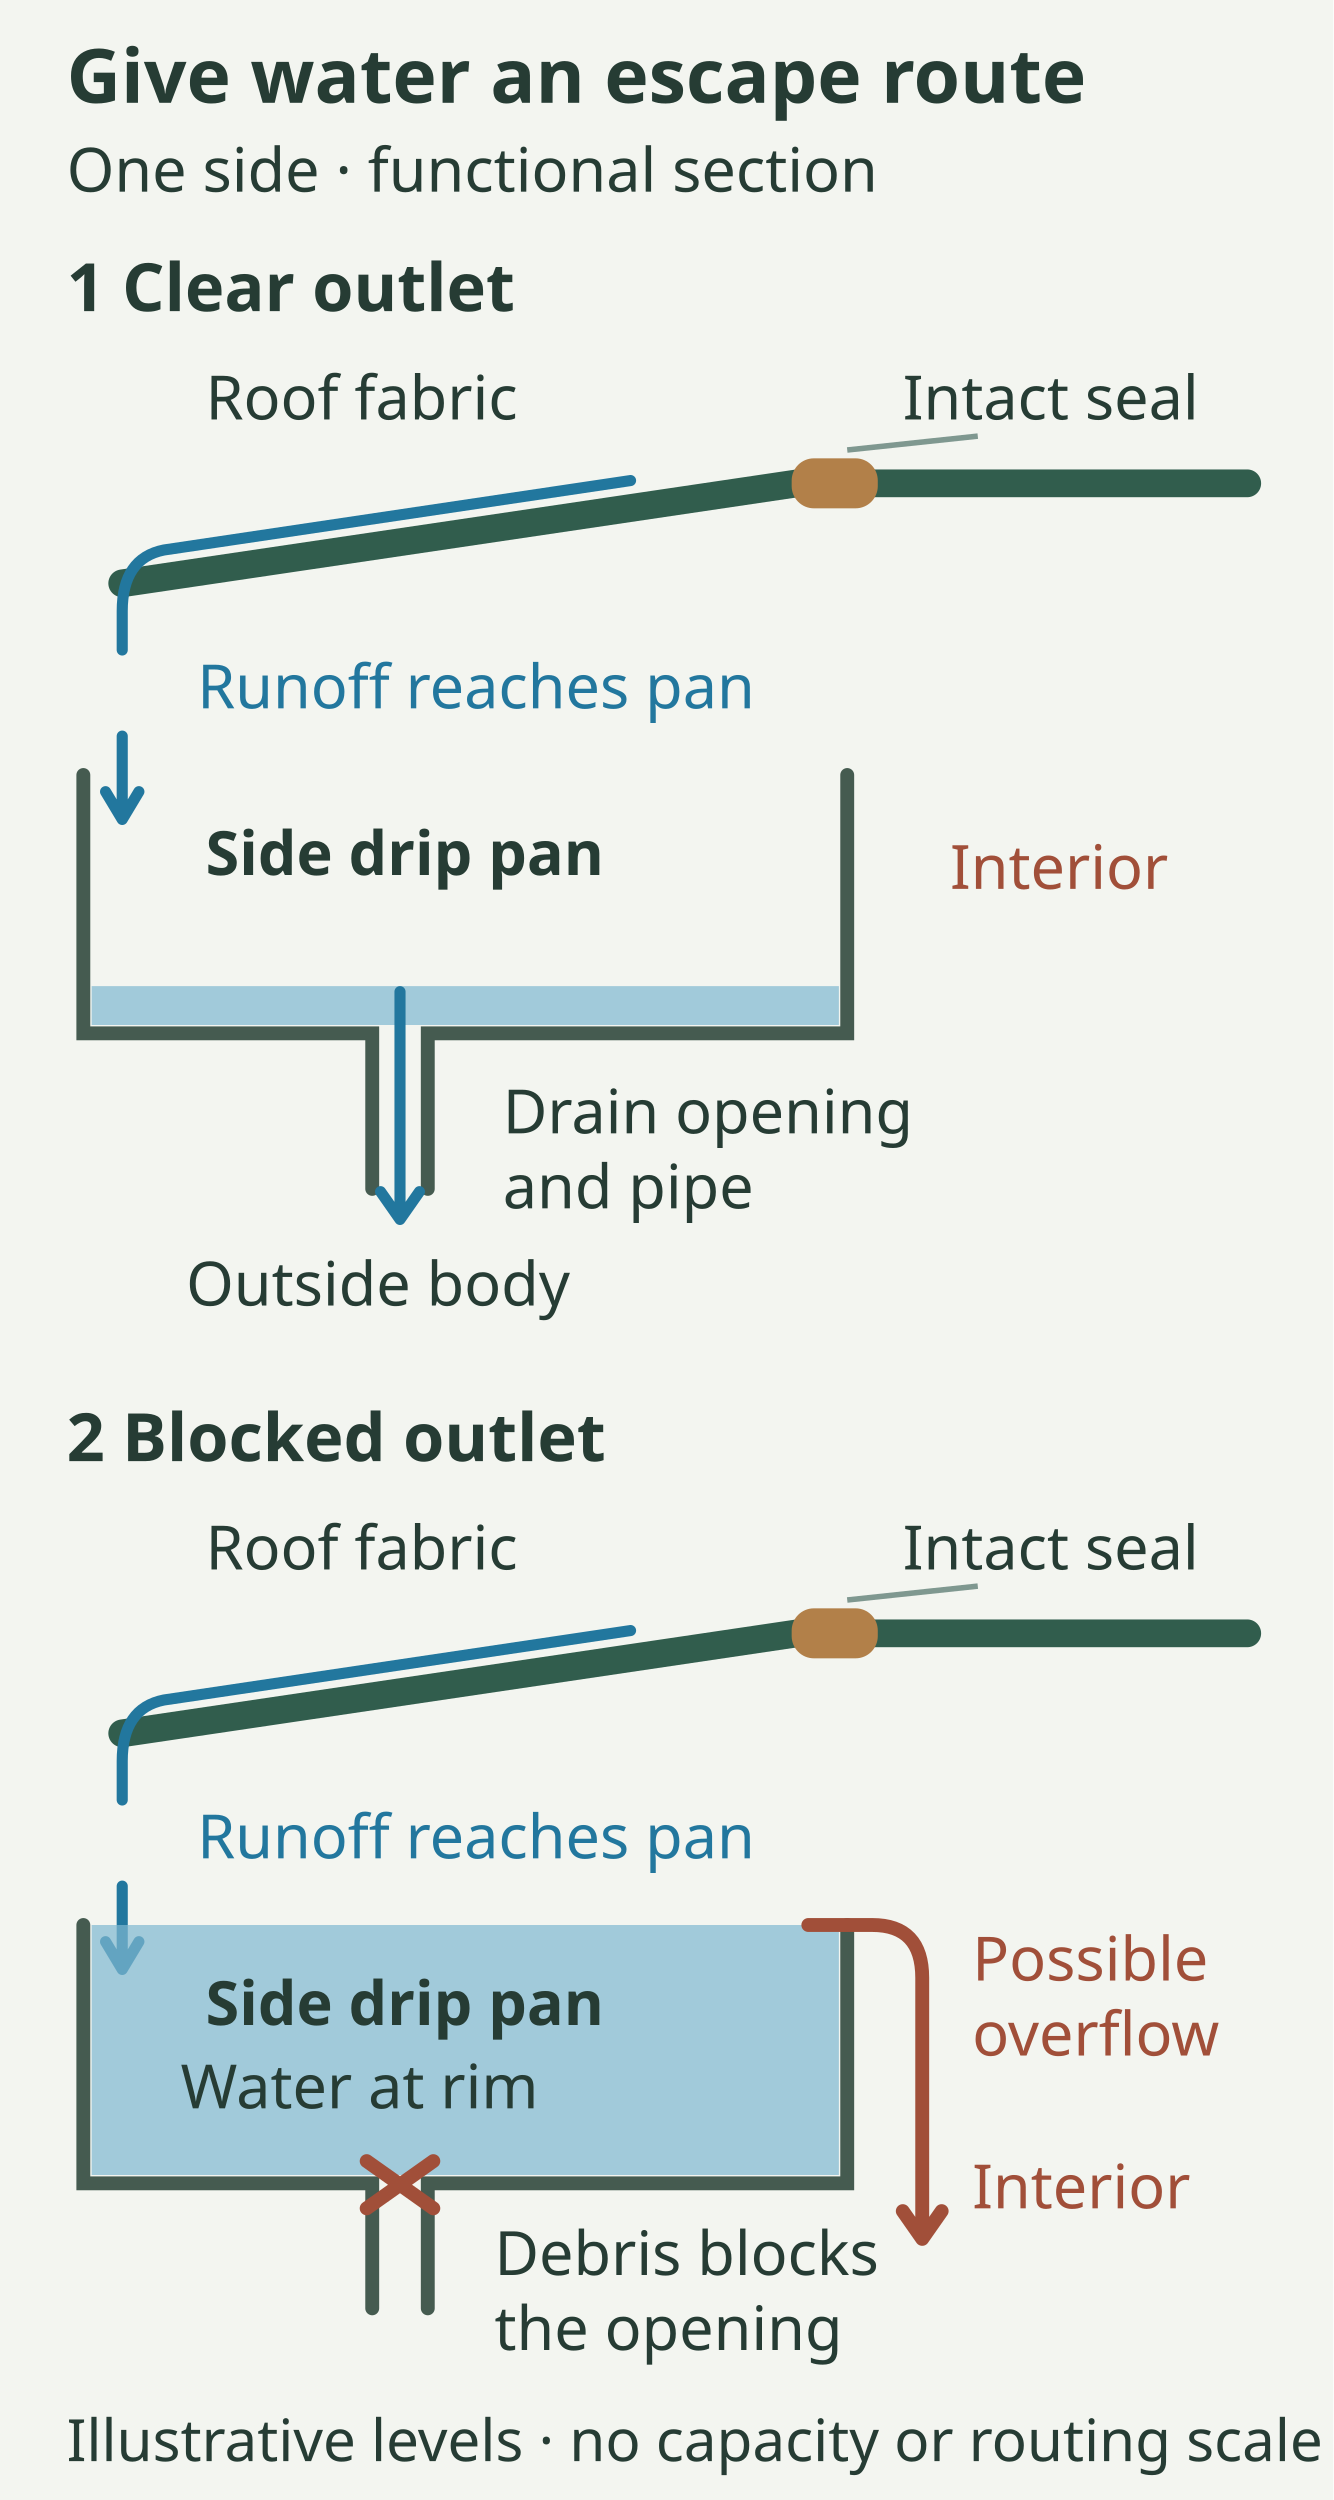
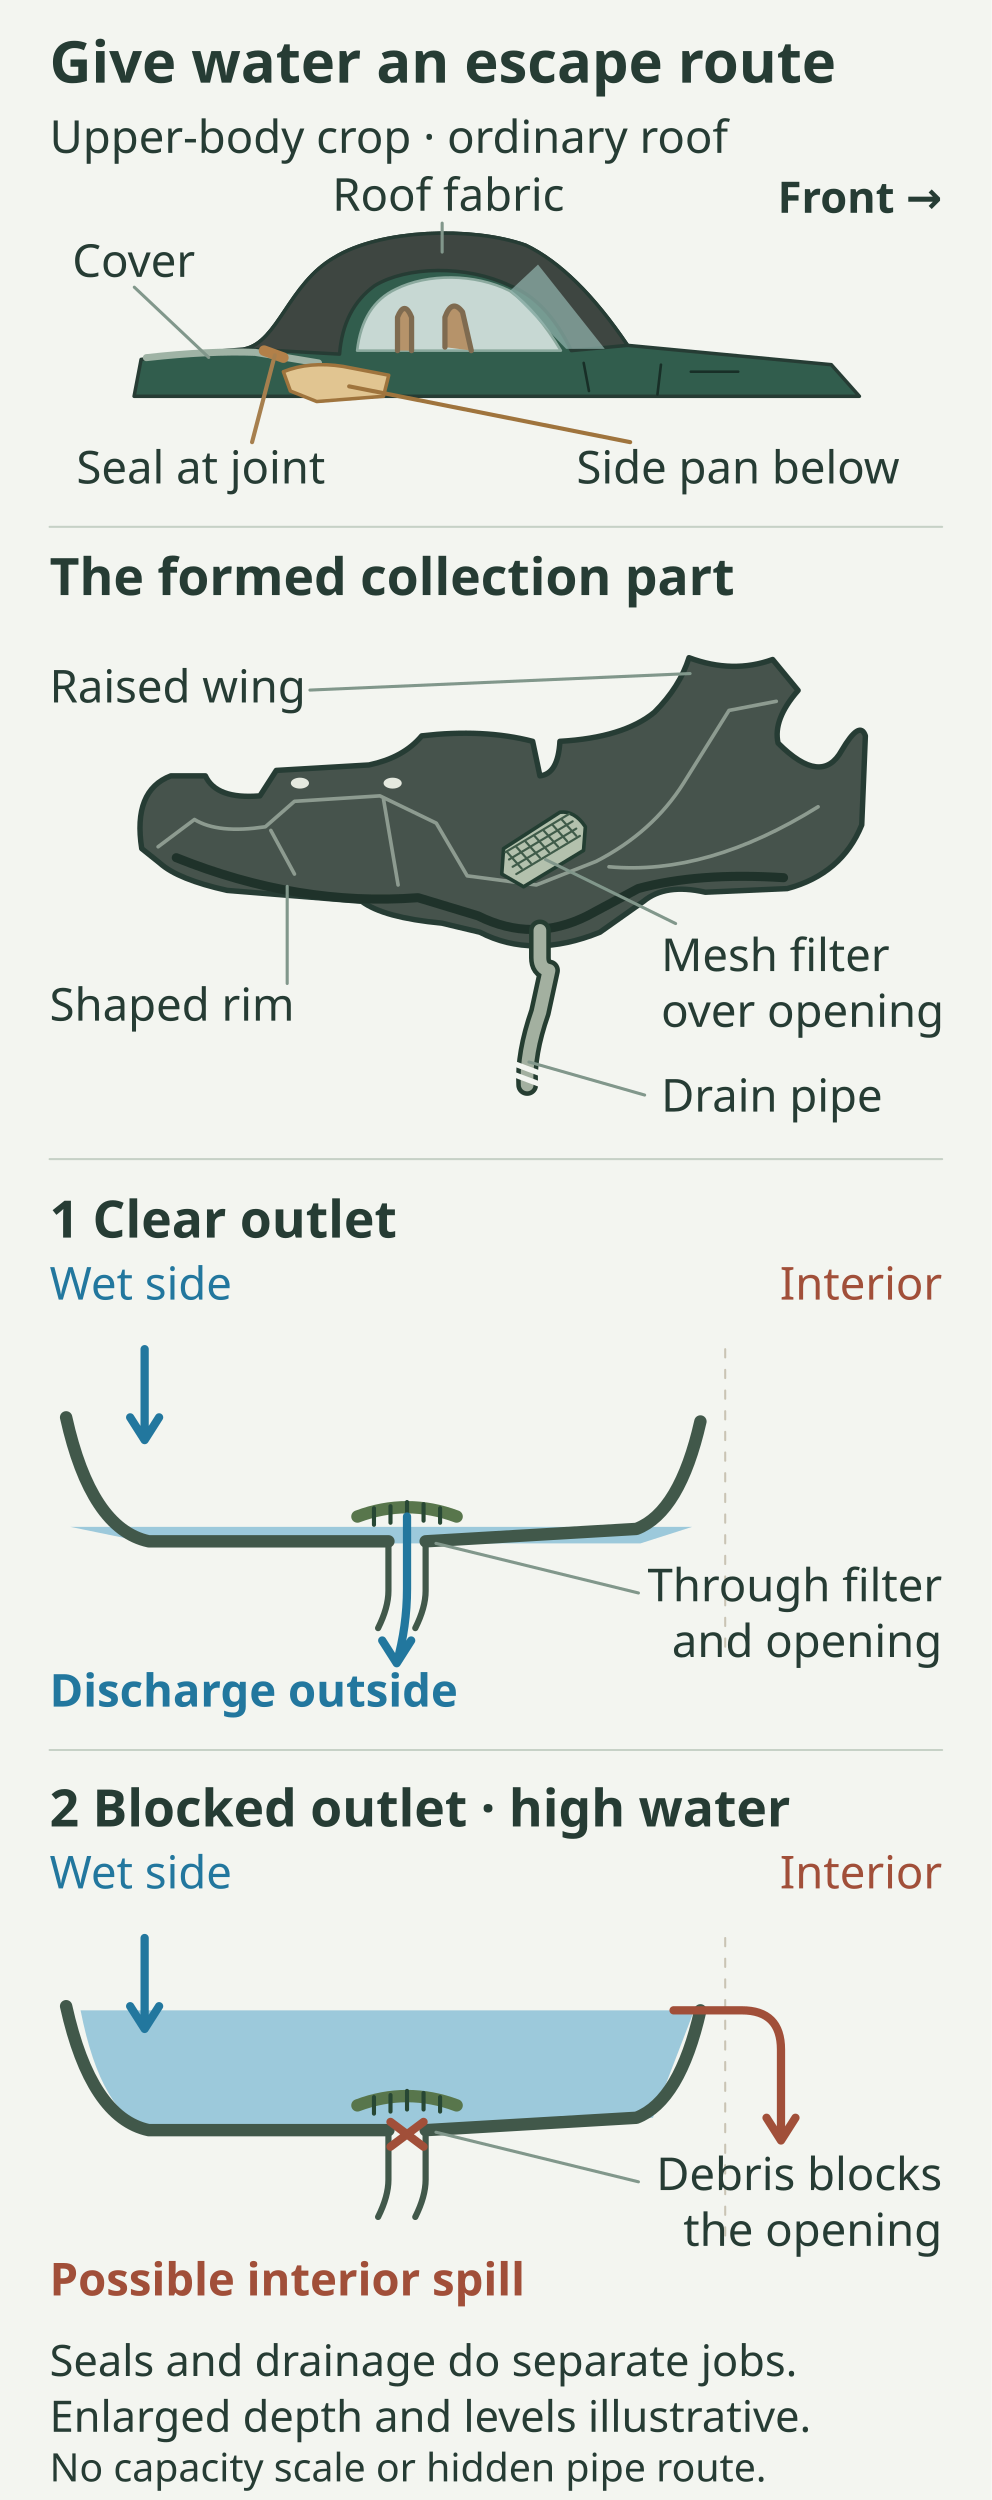
- <svg xmlns="http://www.w3.org/2000/svg" viewBox="0 0 480 900" role="img" aria-labelledby="t d">
-   <rect width="480" height="900" fill="#f3f5f0" />
-   <g font-family="'Source Sans 3', sans-serif" fill="#263c34" font-size="22">
-     <text x="24" y="37" font-size="27" font-weight="600">Give water an escape route</text>
-     <text x="24" y="69">One side · functional section</text>
-     <text x="24" y="112" font-size="24" font-weight="600">1  Clear outlet</text>
-     <text x="74" y="151">Roof fabric</text>
-     <text x="325" y="151">Intact seal</text>
-     <path d="M44 210 L287 174 M314 174 H449" stroke="#315d4d" stroke-width="10" fill="none" stroke-linecap="round" />
-     <rect x="285" y="165" width="31" height="18" rx="8" fill="#b28049" />
-     <path d="M352 157 L305 162" stroke="#7f9890" stroke-width="2" fill="none" />
-     <path d="M227 173 L59 198 Q44 201 44 220 V234 M44 265 V295 m-6 -10 l6 10 l6 -10" stroke="#22779e" stroke-width="4" fill="none" stroke-linecap="round" stroke-linejoin="round" />
-     <text x="71" y="255" fill="#22779e">Runoff reaches pan</text>
-     <path d="M33 355 H302 V369 H33Z" fill="#7fb8d0" opacity=".7" />
-     <path d="M30 279 V372 H134 V428 M154 428 V372 H305 V279" stroke="#455b50" stroke-width="5" fill="none" stroke-linecap="round" />
-     <text x="74" y="315" font-weight="600">Side drip pan</text>
-     <text x="342" y="320" fill="#a14f39">Interior</text>
-     <path d="M144 357 V439 m-7 -10 l7 10 l7 -10" stroke="#22779e" stroke-width="4" fill="none" stroke-linecap="round" stroke-linejoin="round" />
-     <text x="181" y="408">Drain opening<tspan x="181" dy="27">and pipe</tspan>
+ <svg xmlns="http://www.w3.org/2000/svg" viewBox="0 0 480 1210" role="img" aria-labelledby="t d">
+   <rect width="480" height="1210" fill="#f3f5f0" />
+   <g font-family="'Source Sans 3', sans-serif" fill="#263c34" font-size="22" stroke-linecap="round" stroke-linejoin="round">
+     <text x="24" y="40" font-size="28" font-weight="600">Give water an escape route</text>
+     <text x="24" y="74">Upper-body crop · ordinary roof</text>
+     <g transform="translate(53,83) scale(.85)">
+       <path d="M18 107 Q52 103 77 101 C96 97 102 64 128 49 C154 33 206 31 237 42 Q266 56 295 99 L411 110 L427 128 L14 128 Z" fill="#315d4d" stroke="#263c34" stroke-width="2" />
+       <path d="M77 101 C96 97 102 64 128 49 C154 33 206 31 237 42 Q266 56 295 99 L263 102 Q249 73 228 65 C203 53 169 54 151 65 Q133 78 131 104 Z" fill="#3e4641" stroke="#263c34" stroke-width="2" />
+       <path d="M141 102 Q144 76 163 67 C181 58 208 58 228 68 Q244 80 257 102 Z" fill="#c7d8d3" stroke="#8ba99e" stroke-width="1.5" />
+       <path d="M228 68 L260 101 L282 101 L244 53 Z" fill="#93b5af" opacity=".7" />
+       <path d="M191 100 V83 Q195 72 201 80 L206 102 M164 102 V83 Q168 73 172 83 V102" fill="#b6936a" stroke="#7f6b50" stroke-width="3" />
+       <path d="M21 106 Q57 102 83 103 L119 109" fill="none" stroke="#9fb3a5" stroke-width="4" />
+       <path d="M99 114 Q114 108 133 111 L159 116 L156 128 L118 131 L103 125 Z" fill="#e1c591" stroke="#9f743d" stroke-width="2" />
+       <path d="M88 102 L99 106" stroke="#b28049" stroke-width="6" stroke-linecap="round" />
+       <path d="M270 109 L273 125 M314 110 L312 127 M331 114 h27" fill="none" stroke="#182f27" stroke-width="1.5" />
+     </g>
+     <text x="217" y="102" text-anchor="middle">Roof fabric</text>
+     <text x="456" y="103" text-anchor="end" font-size="21" font-weight="600">Front →</text>
+     <path d="M214 108 V122" stroke="#81978b" stroke-width="1.5" />
+     <text x="35" y="134">Cover</text>
+     <path d="M65 139 L101 173" stroke="#81978b" stroke-width="1.5" />
+     <text x="37" y="234">Seal at joint</text>
+     <path d="M122 214 L133 172" stroke="#a67f4e" stroke-width="2" />
+     <text x="279" y="234">Side pan below</text>
+     <path d="M305 214 L169 187" stroke="#9f743d" stroke-width="2" />
+     <path d="M24 255 H456" stroke="#c6d1c6" />
+     <text x="24" y="288" font-size="25" font-weight="600">The formed collection part</text>
+     <g transform="translate(51,306) scale(.88)">
+       <path d="M20 119 Q15 87 36 79 L55 79 Q61 92 85 90 L94 76 L145 73 Q164 69 174 57 Q208 53 235 60 L239 79 Q249 78 250 60 Q285 58 302 44 Q316 30 321 14 Q345 23 367 15 L381 32 Q367 48 370 61 Q394 85 405 65 Q415 48 418 57 L416 106 Q405 133 375 141 L330 143 Q308 138 296 148 L272 165 Q235 180 206 165 L185 160 Q153 157 141 148 L67 142 Q40 136 30 127 Z" fill="#46534c" stroke="#263c34" stroke-width="3" />
+       <path d="M29 118 L49 103 Q62 111 88 107 L104 93 L151 90 L182 105 L199 134 L237 139 L270 126 Q301 110 318 83 L343 43 L369 38 M91 109 L104 133 M153 92 L161 139 M277 129 Q331 134 392 96" fill="none" stroke="#8d9b90" stroke-width="2" />
+       <path d="M39 124 Q106 151 172 146 L205 156 Q235 171 265 156 L293 141 Q326 132 373 135" fill="none" stroke="#1f322a" stroke-width="5" />
+       <ellipse cx="107" cy="83" rx="5" ry="3" fill="#e5e9df" />
+       <ellipse cx="158" cy="83" rx="5" ry="3" fill="#e5e9df" />
+       <path d="M219 119 L250 99 Q258 98 264 107 L263 120 L230 140 L218 133 Z" fill="#b3c1ad" stroke="#233e32" stroke-width="2" />
+       <path d="M239 164 L239 179 Q239 185 244 186 L239 209 Q231 232 232 249" stroke="#253d31" stroke-width="12" fill="none" />
+       <path d="M239 164 L239 179 Q239 185 244 186 L239 209 Q231 232 232 249" stroke="#a3b0a0" stroke-width="7" fill="none" />
+       <path d="M224 237 l16 6 m-16 0 l16 6" stroke="#f3f5f0" stroke-width="3" fill="none" />
+       <path d="M221 121 l8 9" stroke="#3f5b49" stroke-width="1.2" />
+       <path d="M226 118 l8 9" stroke="#3f5b49" stroke-width="1.2" />
+       <path d="M231 115 l8 9" stroke="#3f5b49" stroke-width="1.2" />
+       <path d="M236 112 l8 9" stroke="#3f5b49" stroke-width="1.2" />
+       <path d="M241 109 l8 9" stroke="#3f5b49" stroke-width="1.2" />
+       <path d="M246 106 l8 9" stroke="#3f5b49" stroke-width="1.2" />
+       <path d="M251 103 l8 9" stroke="#3f5b49" stroke-width="1.2" />
+       <path d="M220 121 l35 -21" stroke="#3f5b49" stroke-width="1.2" />
+       <path d="M222 125 l35 -21" stroke="#3f5b49" stroke-width="1.2" />
+       <path d="M224 129 l35 -21" stroke="#3f5b49" stroke-width="1.2" />
+       <path d="M226 133 l35 -21" stroke="#3f5b49" stroke-width="1.2" />
+     </g>
+     <text x="24" y="340">Raised wing</text>
+     <path d="M150 334 L334 326" stroke="#81978b" stroke-width="1.5" />
+     <text x="24" y="494">Shaped rim</text>
+     <path d="M139 476 L139 429" stroke="#81978b" stroke-width="1.5" />
+     <text x="320" y="470">Mesh filter<tspan x="320" dy="27">over opening</tspan>
    </text>
-     <text x="67" y="470">Outside body</text>
-     <text x="24" y="526" font-size="24" font-weight="600">2  Blocked outlet</text>
-     <text x="74" y="565">Roof fabric</text>
-     <text x="325" y="565">Intact seal</text>
-     <path d="M44 624 L287 588 M314 588 H449" stroke="#315d4d" stroke-width="10" fill="none" stroke-linecap="round" />
-     <rect x="285" y="579" width="31" height="18" rx="8" fill="#b28049" />
-     <path d="M352 571 L305 576" stroke="#7f9890" stroke-width="2" fill="none" />
-     <path d="M227 587 L59 612 Q44 615 44 634 V648 M44 679 V709 m-6 -10 l6 10 l6 -10" stroke="#22779e" stroke-width="4" fill="none" stroke-linecap="round" stroke-linejoin="round" />
-     <text x="71" y="669" fill="#22779e">Runoff reaches pan</text>
-     <path d="M33 693 H302 V783 H33Z" fill="#7fb8d0" opacity=".7" />
-     <path d="M30 693 V786 H134 V831 M154 831 V786 H305 V693" stroke="#455b50" stroke-width="5" fill="none" stroke-linecap="round" />
-     <text x="74" y="729" font-weight="600">Side drip pan</text>
-     <text x="65" y="759">Water at rim</text>
-     <path d="M132 778 l24 17 m-24 0 l24 -17 M291 693 H314 Q332 693 332 712 V806 m-7 -10 l7 10 l7 -10" stroke="#a14f39" stroke-width="5" fill="none" stroke-linecap="round" stroke-linejoin="round" />
-     <text x="350" y="713" fill="#a14f39">Possible<tspan x="350" dy="27">overflow</tspan>
+     <path d="M327 447 L264 416" stroke="#81978b" stroke-width="1.5" />
+     <text x="320" y="538">Drain pipe</text>
+     <path d="M312 530 L256 514" stroke="#81978b" stroke-width="1.5" />
+     <path d="M24 561 H456" stroke="#c6d1c6" />
+     <text x="24" y="599" font-size="25" font-weight="600">1  Clear outlet</text>
+     <text x="24" y="629" fill="#22779e">Wet side</text>
+     <text x="456" y="629" text-anchor="end" fill="#a14f39">Interior</text>
+     <path d="M351 653 V799" stroke="#c9c4b4" stroke-dasharray="4 6" fill="none" />
+     <path d="M34 739 H335 L310 747 H73 Z" fill="#78b6d1" opacity=".7" />
+     <path d="M32 686 Q44 740 72 746 H188 M206 746 L308 740 Q329 732 339 688" stroke="#41584a" stroke-width="6" fill="none" />
+     <path d="M188 746 V770 Q188 778 183 788 M206 746 V770 Q206 778 201 788" stroke="#41584a" stroke-width="3" fill="none" />
+     <path d="M173 734 Q197 725 221 734" stroke="#58764c" stroke-width="6" fill="none" />
+     <path d="M181 730 v8 m8 -9 v8 m8 -10 v9 m8 -8 v8 m8 -6 v7" stroke="#274734" stroke-width="2" fill="none" />
+     <path d="M70 653 V697 m-7 -11 l7 11 l7 -11" stroke="#22779e" stroke-width="4" fill="none" />
+     <path d="M197 734 V769 Q197 787 192 805 m-7 -11 l7 11 l7 -11" stroke="#22779e" stroke-width="4" fill="none" />
+     <path d="M309 771 L211 747" stroke="#81978b" stroke-width="1.5" fill="none" />
+     <text x="456" y="775" text-anchor="end">Through filter<tspan x="456" dy="27">and opening</tspan>
    </text>
-     <text x="350" y="795" fill="#a14f39">Interior</text>
-     <text x="178" y="819">Debris blocks<tspan x="178" dy="27">the opening</tspan>
+     <text x="24" y="826" fill="#22779e" font-weight="600">Discharge outside</text>
+     <path d="M24 847 H456" stroke="#c6d1c6" />
+     <text x="24" y="884" font-size="25" font-weight="600">2  Blocked outlet · high water</text>
+     <text x="24" y="914" fill="#22779e">Wet side</text>
+     <text x="456" y="914" text-anchor="end" fill="#a14f39">Interior</text>
+     <path d="M351 938 V1084" stroke="#c9c4b4" stroke-dasharray="4 6" fill="none" />
+     <path d="M39 973 H336 L316 1025 L205 1031 H73 Q49 1024 39 973Z" fill="#78b6d1" opacity=".7" />
+     <path d="M32 971 Q44 1025 72 1031 H188 M206 1031 L308 1025 Q329 1017 339 973" stroke="#41584a" stroke-width="6" fill="none" />
+     <path d="M188 1031 V1055 Q188 1063 183 1073 M206 1031 V1055 Q206 1063 201 1073" stroke="#41584a" stroke-width="3" fill="none" />
+     <path d="M173 1019 Q197 1010 221 1019" stroke="#58764c" stroke-width="6" fill="none" />
+     <path d="M181 1015 v8 m8 -9 v8 m8 -10 v9 m8 -8 v8 m8 -6 v7" stroke="#274734" stroke-width="2" fill="none" />
+     <path d="M70 938 V982 m-7 -11 l7 11 l7 -11" stroke="#22779e" stroke-width="4" fill="none" />
+     <path d="M189 1027 l16 12 m-16 0 l16 -12 M326 973 H359 Q378 973 378 992 V1036 m-7 -11 l7 11 l7 -11" stroke="#a14f39" stroke-width="4" fill="none" />
+     <path d="M309 1056 L211 1032" stroke="#81978b" stroke-width="1.5" fill="none" />
+     <text x="456" y="1060" text-anchor="end">Debris blocks<tspan x="456" dy="27">the opening</tspan>
    </text>
-     <text x="24" y="886" font-size="21">Illustrative levels · no capacity or routing scale</text>
+     <text x="24" y="1111" fill="#a14f39" font-weight="600">Possible interior spill</text>
+     <text x="24" y="1150" font-size="21">Seals and drainage do separate jobs.</text>
+     <text x="24" y="1177" font-size="21">Enlarged depth and levels illustrative.</text>
+     <text x="24" y="1201" font-size="19">No capacity scale or hidden pipe route.</text>
  </g>
</svg>
